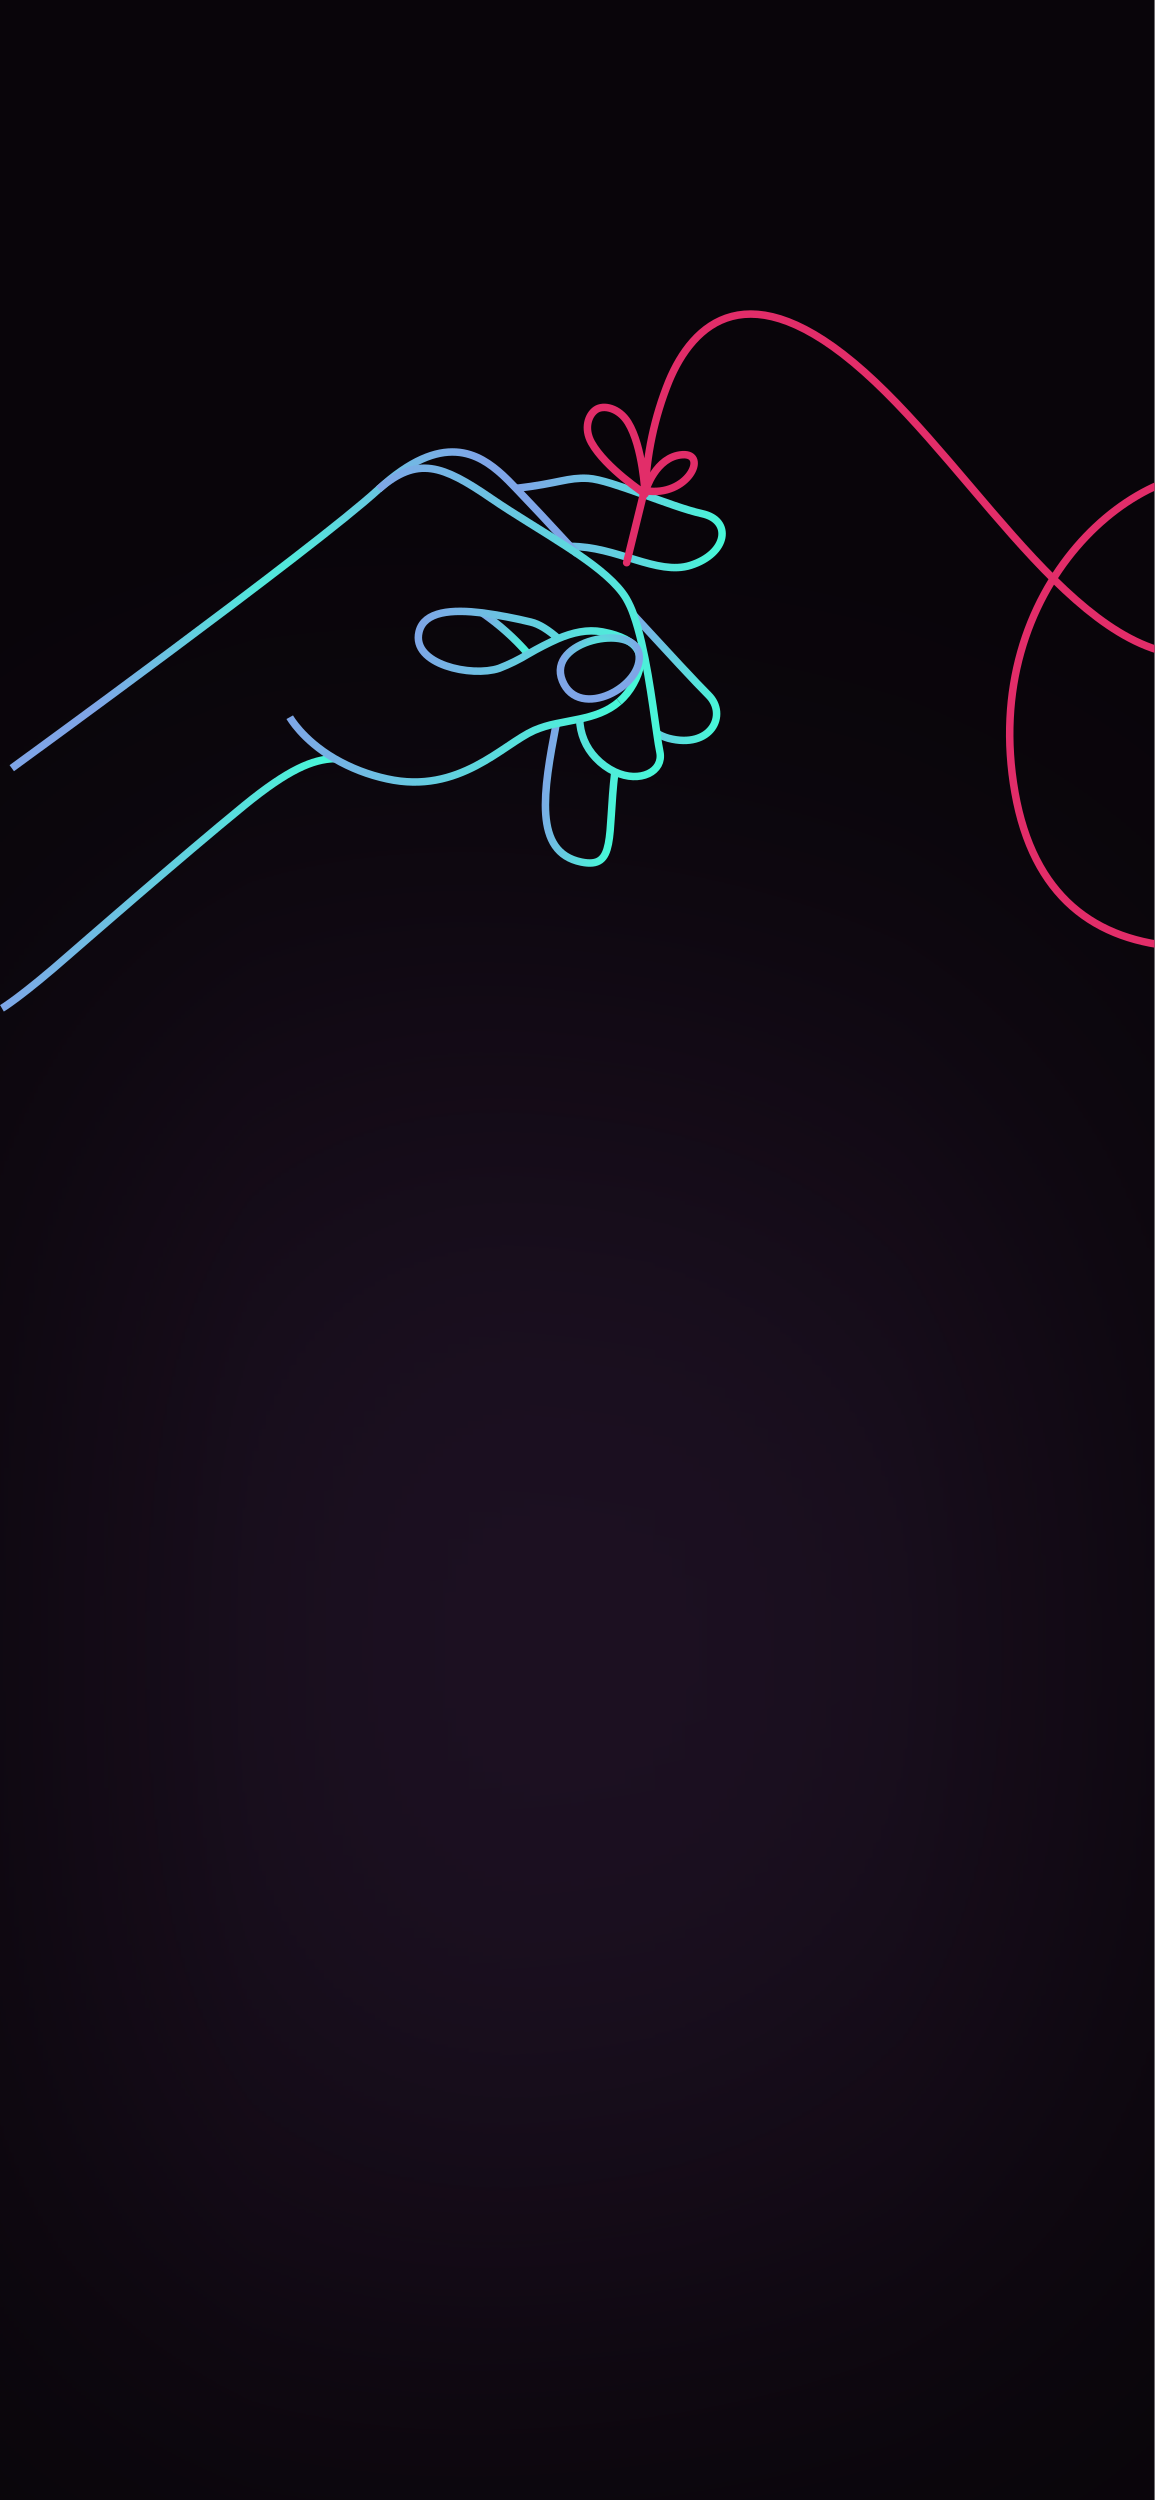
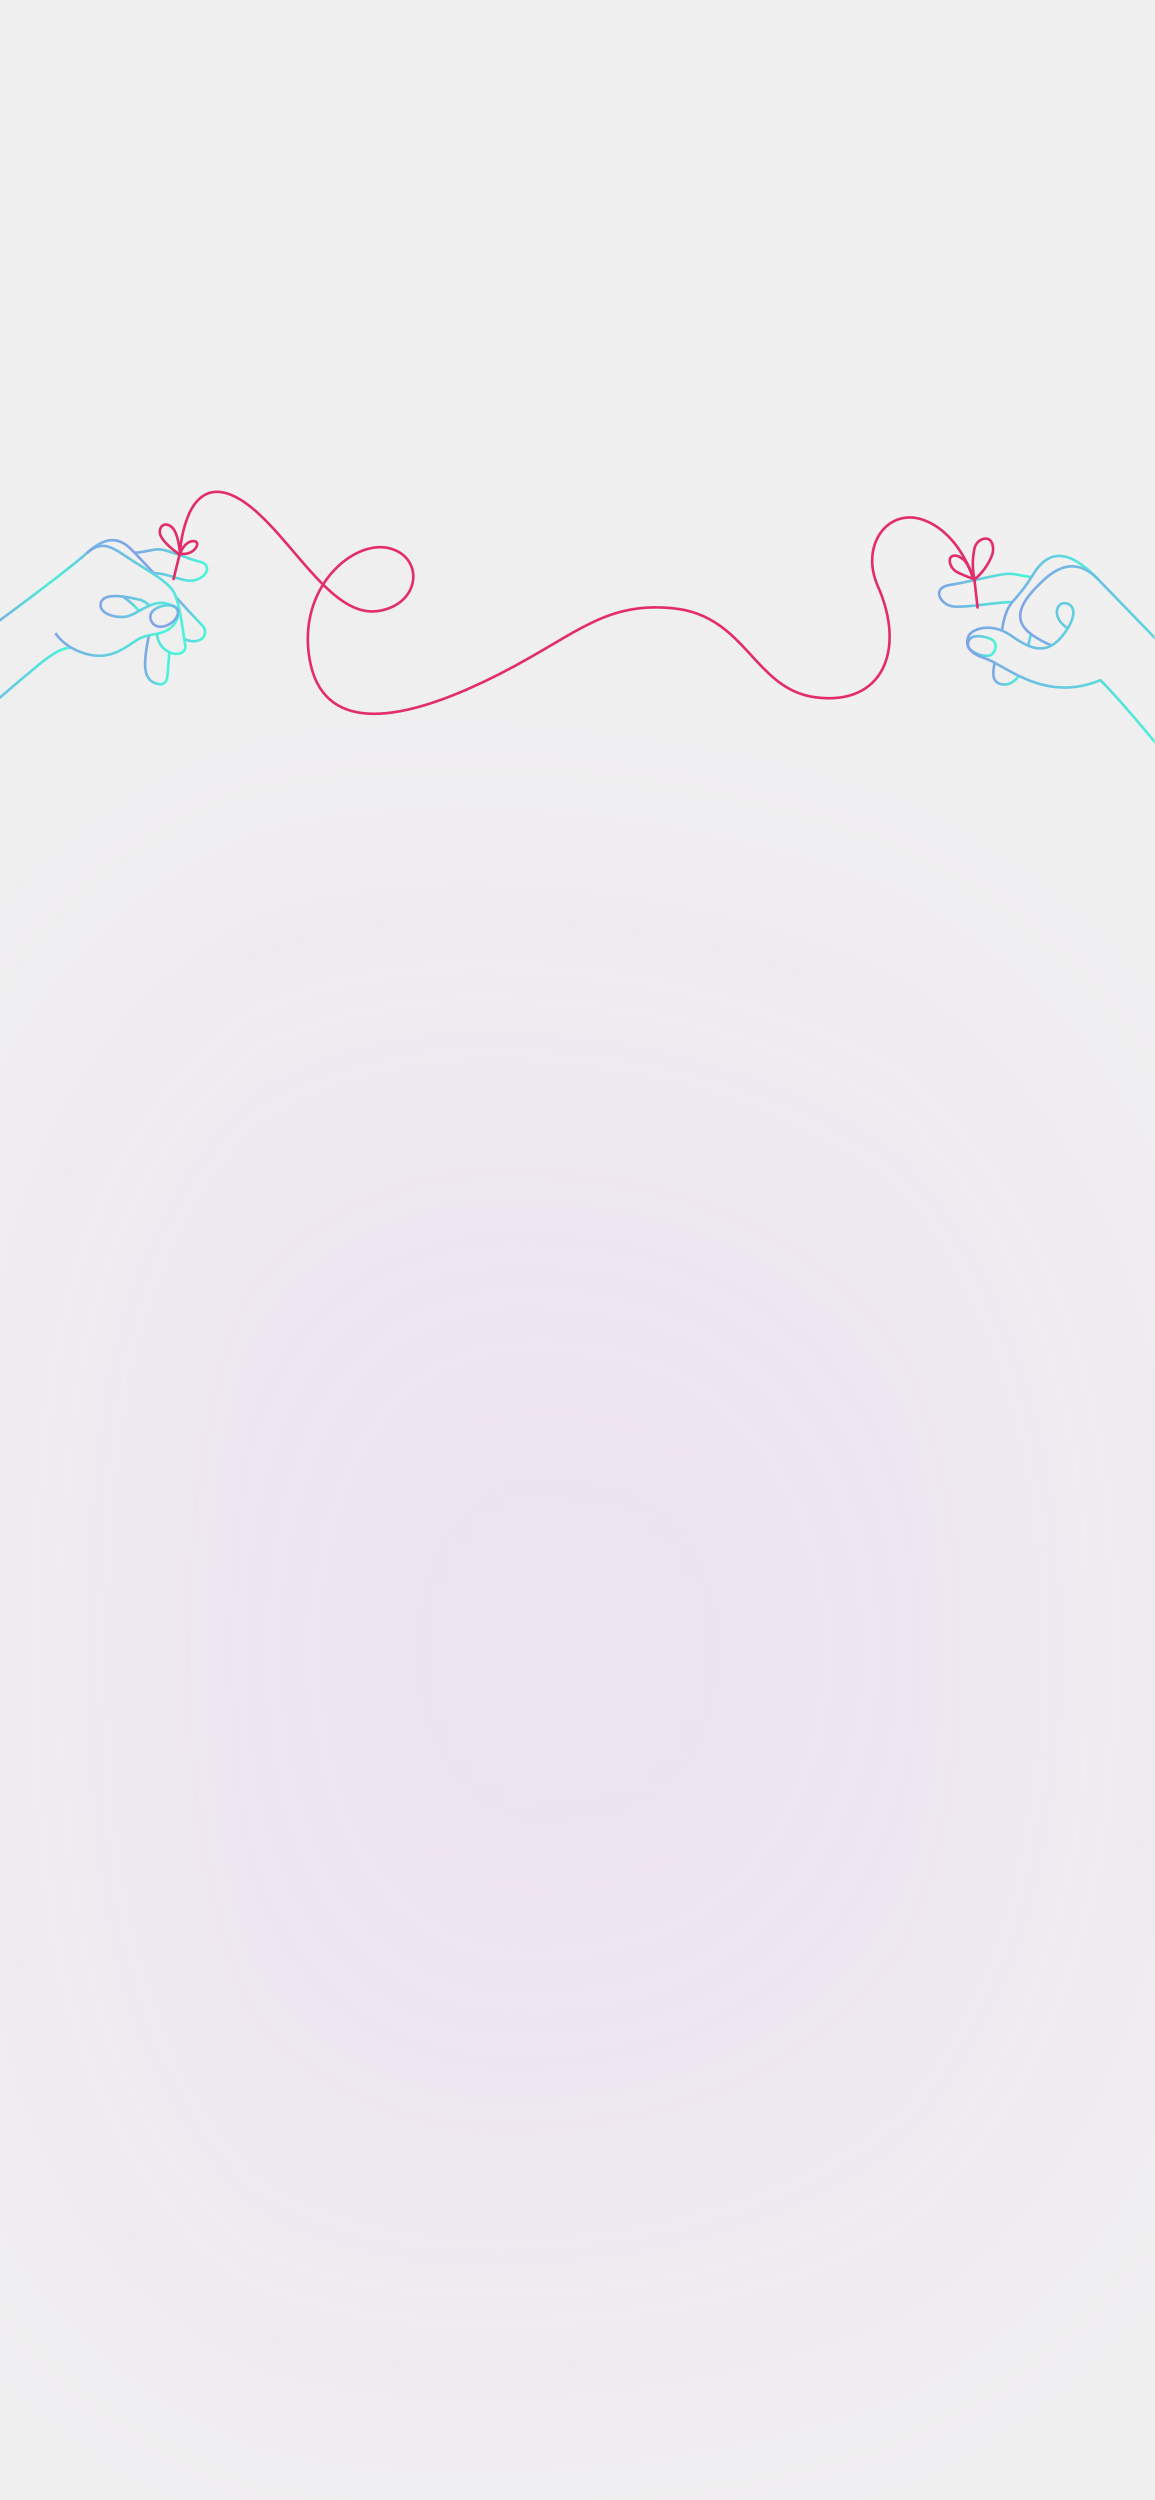
<svg xmlns="http://www.w3.org/2000/svg" width="375" height="812" viewBox="0 0 375 812" fill="none">
-   <g clip-path="url(#clip0_51_2668)">
-     <rect width="375" height="812" fill="#09050A" />
-     <g opacity="0.1" filter="url(#filter0_f_51_2668)">
+   <g clip-path="url(#clip0_53_2668)">
+     <g opacity="0.1" filter="url(#filter0_f_53_2668)">
      <ellipse cx="97" cy="536" rx="392" ry="203" fill="#D172FD" />
    </g>
-     <path d="M180.681 235.038C176.462 256.988 173.08 276.784 188.811 279.995C200.192 282.32 197.241 271.662 199.697 250.728" stroke="url(#paint0_linear_51_2668)" stroke-width="2.439" stroke-miterlimit="10" />
-     <path d="M156.617 199.064C162.145 202.864 167.169 207.349 171.568 212.413" stroke="url(#paint1_linear_51_2668)" stroke-width="2.439" stroke-miterlimit="10" />
-     <path d="M108.652 246.395C101.506 246.655 93.669 249.915 79.303 261.638C59.483 277.817 22.892 309.758 22.892 309.758C6.827 323.896 0.632 327.505 0.632 327.505" stroke="url(#paint2_linear_51_2668)" stroke-width="2.439" stroke-miterlimit="10" />
-     <path d="M185.225 177.472C200.184 177.35 213.484 187.081 224.329 183.609C236.386 179.748 237.946 168.976 228.012 166.83C218.077 164.684 198.355 155.781 191.054 155.375C184.412 155.001 181.599 157.001 167.6 158.627" stroke="url(#paint3_linear_51_2668)" stroke-width="2.439" stroke-miterlimit="10" />
-     <path d="M94.108 232.949C94.108 232.949 98.173 240.265 108.644 246.395C113.954 249.474 119.715 251.699 125.716 252.988C149.105 258.183 163.243 241.786 173.527 237.217C175.824 236.252 178.213 235.522 180.657 235.038C183.152 234.501 185.713 234.079 188.242 233.534C192.843 232.55 197.331 231.152 201.07 227.908" stroke="url(#paint4_linear_51_2668)" stroke-width="2.439" stroke-miterlimit="10" />
-     <path d="M181.332 207.413C177.99 208.898 174.733 210.568 171.576 212.413C168.565 214.242 165.399 215.801 162.113 217.071C153.17 220.055 133.545 215.828 136.098 205.226C137.724 198.462 146.927 197.861 156.658 199.064C161.949 199.787 167.199 200.78 172.389 202.04C175.129 202.666 178.161 204.657 181.332 207.413C185.949 205.47 190.778 204.308 195.632 205.226C207.989 207.576 210.664 213.283 205.704 222.161C204.516 224.332 202.956 226.277 201.095 227.908" stroke="url(#paint5_linear_51_2668)" stroke-width="2.439" stroke-miterlimit="10" />
-     <path d="M3.819 249.509C3.819 249.509 102.075 178.089 122.952 158.919C143.829 139.75 155.666 147.416 163.227 154.269C164.129 155.082 165.666 156.602 167.625 158.659C171.852 163.025 178.193 169.821 185.242 177.471L187.469 179.91" stroke="url(#paint6_radial_51_2668)" stroke-width="2.439" stroke-miterlimit="10" />
-     <path d="M205.786 199.755C216.761 211.681 226.484 222.201 230.11 225.77C236.524 232.152 230.923 243.42 217.102 239.786C215.777 239.411 214.506 238.864 213.322 238.16" stroke="url(#paint7_linear_51_2668)" stroke-width="2.439" stroke-miterlimit="10" />
-     <path d="M188.266 233.534C188.372 238.258 190.242 242.771 193.51 246.184C195.272 248.058 197.367 249.588 199.688 250.696C207.891 254.557 215.663 250.574 214.322 244.192C214.021 242.81 213.704 240.737 213.338 238.192C211.859 228.046 209.663 210.446 205.81 199.723C205.176 197.855 204.359 196.055 203.371 194.349C200.444 189.471 194.542 184.674 187.502 179.854C186.348 179.062 185.163 178.271 183.949 177.48C176.055 172.309 167.186 167.139 159.56 161.911C143.667 151.009 135.626 148.009 122.976 158.895" stroke="url(#paint8_linear_51_2668)" stroke-width="2.439" stroke-miterlimit="10" />
-     <path d="M207.509 212.25C205.688 202.34 177.299 207.982 182.673 221.144C188.047 234.306 209.444 222.754 207.509 212.25Z" stroke="url(#paint9_radial_51_2668)" stroke-width="2.439" stroke-miterlimit="10" />
-     <path d="M209.671 159.383C209.671 159.383 212.923 148.294 221.622 147.692C230.321 147.091 223.337 161.619 209.671 159.383Z" stroke="#E22D69" stroke-width="2.439" stroke-miterlimit="10" />
-     <path d="M944.784 182.723C944.784 182.723 933.053 141.335 899.526 128.441C865.999 115.547 839.366 151.286 856.211 189.3C882.511 248.606 860.853 300.677 798.449 292.442C741.192 284.873 734.501 216.632 666.423 209.925C598.345 203.218 573.598 238.802 491.081 278.036C408.565 317.27 341.495 324.448 329.658 257.403C317.821 190.357 370.404 146.026 403.411 154.261C436.417 162.497 432.808 206.86 392.582 212.535C352.356 218.209 318.317 154.261 280.668 120.742C243.02 87.224 224.972 105.296 217.257 123.832C212.542 135.475 209.925 147.86 209.525 160.415C209.525 160.415 196.664 151.96 192.119 143.782C189.542 139.14 191.071 134.782 193.534 133.083C195.997 131.384 201.013 132.441 203.981 137.213C208.859 145.123 209.525 160.415 209.525 160.415" stroke="#E22D69" stroke-width="2.439" stroke-linecap="round" stroke-linejoin="round" />
-     <path d="M209.371 159.001L203.534 182.764" stroke="#E22D69" stroke-width="2.439" stroke-miterlimit="10" stroke-linecap="round" />
+     <path d="M333.97 209.717C334.303 208.315 334.631 206.967 334.873 205.959" stroke="url(#paint0_linear_53_2668)" stroke-width="0.855" stroke-miterlimit="10" />
+     <path d="M335.009 187.471C330.867 186.825 329.724 186.363 327.485 186.363C324.684 186.363 314.926 188.984 308.599 189.978C302.271 190.973 305.519 196.303 309.223 196.936C312.926 197.568 324.226 195.58 327.568 195.58C327.972 195.58 328.365 195.58 328.741 195.62" stroke="url(#paint1_linear_53_2668)" stroke-width="0.855" stroke-miterlimit="10" />
+     <path d="M330.947 219.515C329.636 221.292 327.599 222.822 325.106 222.21C322.157 221.483 322.363 218.506 323.095 215.252" stroke="url(#paint2_linear_53_2668)" stroke-width="0.855" stroke-miterlimit="10" />
+     <path d="M325.4 204.802C325.497 204.292 325.599 203.751 325.71 203.172C326.505 198.973 327.488 197.189 328.75 195.62C329.32 194.907 329.95 194.241 330.645 193.412C332.245 191.543 333.703 189.557 335.007 187.471C335.229 187.127 335.46 186.759 335.708 186.363C339.75 179.896 345.827 176.785 356.671 188.169" stroke="url(#paint3_linear_53_2668)" stroke-width="0.855" stroke-miterlimit="10" />
+     <path d="M314.382 209.227C314.667 205.078 320.596 206.947 321.975 207.6C323.468 208.315 324.038 210.58 322.328 212.389C320.619 214.198 314.203 211.848 314.382 209.227Z" stroke="url(#paint4_linear_53_2668)" stroke-width="0.855" stroke-miterlimit="10" />
+     <path d="M341.548 209.634C339.43 208.787 337.411 207.711 335.528 206.423C335.3 206.269 335.081 206.113 334.873 205.956C327.542 200.454 333.306 194.01 337.699 189.617C342.215 185.098 348.904 180.215 356.674 188.169C364.443 196.124 404.749 237.871 404.749 237.871" stroke="url(#paint5_linear_53_2668)" stroke-width="0.855" stroke-miterlimit="10" />
+     <path d="M346.785 204.107C350.634 197.936 347.639 195.605 345.289 195.942C343.107 196.255 341.585 200.597 346.785 204.107ZM346.785 204.107C346.505 204.557 346.187 205.032 345.83 205.531C344.406 207.5 342.981 208.839 341.557 209.645C339.166 210.987 336.699 210.865 333.978 209.728C332.101 208.889 330.321 207.846 328.67 206.62C327.658 205.891 326.563 205.286 325.408 204.816C319.901 202.6 315.331 204.802 314.582 206.62C313.679 208.788 313.679 211.862 319.995 213.848C321.072 214.228 322.112 214.705 323.103 215.272C325.277 216.443 327.901 218.059 330.955 219.546C337.73 222.82 346.625 225.401 357.406 220.914C364.634 227.962 381.623 248.928 381.623 248.928L404.224 274.679" stroke="url(#paint6_linear_53_2668)" stroke-width="0.855" stroke-miterlimit="10" />
+     <path d="M48.366 206.369C46.887 214.062 45.702 220.999 51.215 222.124C55.204 222.939 54.169 219.204 55.03 211.868" stroke="url(#paint7_linear_53_2668)" stroke-width="0.855" stroke-miterlimit="10" />
+     <path d="M39.933 193.762C41.87 195.094 43.63 196.666 45.172 198.44" stroke="url(#paint8_linear_53_2668)" stroke-width="0.855" stroke-miterlimit="10" />
+     <path d="M23.123 210.349C20.619 210.44 17.872 211.583 12.838 215.691C5.892 221.361 -6.931 232.555 -6.931 232.555C-12.561 237.509 -14.732 238.774 -14.732 238.774" stroke="url(#paint9_linear_53_2668)" stroke-width="0.855" stroke-miterlimit="10" />
+     <path d="M49.959 186.195C55.201 186.152 59.862 189.563 63.663 188.346C67.888 186.993 68.435 183.218 64.953 182.466C61.472 181.713 54.56 178.594 52.001 178.451C49.674 178.32 48.688 179.021 43.782 179.591" stroke="url(#paint10_linear_53_2668)" stroke-width="0.855" stroke-miterlimit="10" />
+     <path d="M18.026 205.637C18.026 205.637 19.451 208.201 23.12 210.349C24.981 211.428 27 212.208 29.104 212.66C37.3 214.48 42.255 208.734 45.859 207.133C46.664 206.795 47.501 206.539 48.357 206.369C49.232 206.181 50.13 206.033 51.016 205.842C52.628 205.497 54.201 205.007 55.511 203.87" stroke="url(#paint11_linear_53_2668)" stroke-width="0.855" stroke-miterlimit="10" />
+     <path d="M48.594 196.688C47.423 197.208 46.282 197.793 45.175 198.44C44.12 199.081 43.01 199.627 41.859 200.073C38.725 201.118 31.847 199.637 32.742 195.922C33.312 193.551 36.537 193.34 39.947 193.762C41.801 194.015 43.642 194.363 45.46 194.805C46.42 195.024 47.483 195.722 48.594 196.688C50.212 196.007 51.905 195.6 53.606 195.922C57.936 196.745 58.873 198.745 57.136 201.856C56.719 202.617 56.172 203.299 55.52 203.87" stroke="url(#paint12_linear_53_2668)" stroke-width="0.855" stroke-miterlimit="10" />
+     <path d="M-13.615 211.44C-13.615 211.44 20.819 186.411 28.135 179.693C35.451 172.975 39.6 175.662 42.249 178.064C42.566 178.349 43.104 178.881 43.791 179.602C45.272 181.132 47.494 183.514 49.965 186.195L50.745 187.05" stroke="url(#paint13_radial_53_2668)" stroke-width="0.855" stroke-miterlimit="10" />
+     <path d="M57.164 194.004C61.01 198.184 64.418 201.87 65.688 203.121C67.936 205.358 65.973 209.306 61.13 208.033C60.665 207.902 60.22 207.71 59.805 207.463" stroke="url(#paint14_linear_53_2668)" stroke-width="0.855" stroke-miterlimit="10" />
+     <path d="M51.024 205.842C51.061 207.497 51.717 209.079 52.862 210.275C53.479 210.932 54.214 211.468 55.027 211.856C57.902 213.21 60.626 211.814 60.156 209.577C60.05 209.093 59.939 208.366 59.811 207.474C59.292 203.919 58.523 197.751 57.173 193.993C56.95 193.338 56.664 192.708 56.318 192.11C55.292 190.4 53.224 188.719 50.757 187.03C50.352 186.752 49.937 186.475 49.511 186.198C46.745 184.386 43.637 182.574 40.964 180.742C35.394 176.921 32.577 175.87 28.144 179.685" stroke="url(#paint15_linear_53_2668)" stroke-width="0.855" stroke-miterlimit="10" />
+     <path d="M57.768 198.383C57.13 194.91 47.181 196.887 49.064 201.5C50.947 206.113 58.446 202.064 57.768 198.383Z" stroke="url(#paint16_radial_53_2668)" stroke-width="0.855" stroke-miterlimit="10" />
+     <path d="M58.526 179.856C58.526 179.856 59.665 175.97 62.714 175.759C65.762 175.548 63.315 180.639 58.526 179.856Z" stroke="#E22D69" stroke-width="0.855" stroke-miterlimit="10" />
+     <path d="M316.146 188.035C316.146 188.035 312.035 173.531 300.285 169.012C288.536 164.494 279.202 177.018 285.105 190.34C294.322 211.124 286.732 229.372 264.863 226.486C244.797 223.834 242.452 199.919 218.594 197.568C194.736 195.218 186.064 207.688 157.146 221.438C128.228 235.187 104.723 237.703 100.575 214.207C96.427 190.711 114.854 175.175 126.422 178.061C137.989 180.947 136.724 196.494 122.627 198.483C108.529 200.471 96.6 178.061 83.406 166.314C70.213 154.568 63.888 160.901 61.184 167.397C59.532 171.477 58.614 175.818 58.474 180.218C58.474 180.218 53.967 177.255 52.374 174.388C51.471 172.762 52.007 171.234 52.87 170.639C53.733 170.044 55.491 170.414 56.531 172.086C58.241 174.858 58.474 180.218 58.474 180.218" stroke="#E22D69" stroke-width="0.855" stroke-linecap="round" stroke-linejoin="round" />
+     <path d="M316.491 188.275C316.1 185.924 315.559 183.124 316.462 178.334C316.929 175.85 319.263 174.448 320.981 175.081C322.525 175.651 322.975 178.471 322.155 180.494C320.925 183.506 318.981 186.173 316.491 188.266L317.516 197.303" stroke="#E22D69" stroke-width="0.855" stroke-miterlimit="10" stroke-linecap="round" />
+     <path d="M316.146 188.035C316.146 188.035 314.881 183.477 313.026 181.844C311.171 180.212 309.593 180.135 308.827 180.99C308.114 181.785 308.448 183.956 310.166 185.372C311.325 186.326 316.146 188.035 316.146 188.035Z" stroke="#E22D69" stroke-width="0.855" stroke-miterlimit="10" />
+     <path d="M58.42 179.722L56.375 188.05" stroke="#E22D69" stroke-width="0.855" stroke-miterlimit="10" stroke-linecap="round" />
  </g>
  <defs>
-     <filter id="filter0_f_51_2668" x="-551" y="77" width="1296" height="918" filterUnits="userSpaceOnUse" color-interpolation-filters="sRGB">
+     <filter id="filter0_f_53_2668" x="-551" y="77" width="1296" height="918" filterUnits="userSpaceOnUse" color-interpolation-filters="sRGB">
      <feFlood flood-opacity="0" result="BackgroundImageFix" />
      <feBlend mode="normal" in="SourceGraphic" in2="BackgroundImageFix" result="shape" />
-       <feGaussianBlur stdDeviation="128" result="effect1_foregroundBlur_51_2668" />
+       <feGaussianBlur stdDeviation="128" result="effect1_foregroundBlur_53_2668" />
    </filter>
-     <linearGradient id="paint0_linear_51_2668" x1="201.566" y1="256.548" x2="175.761" y2="251.545" gradientUnits="userSpaceOnUse">
+     <linearGradient id="paint0_linear_53_2668" x1="335.289" y1="207.785" x2="333.542" y2="207.785" gradientUnits="userSpaceOnUse">
      <stop stop-color="#47F8D8" />
      <stop offset="1" stop-color="#7FA5E7" />
    </linearGradient>
-     <linearGradient id="paint1_linear_51_2668" x1="173.847" y1="202.616" x2="156.272" y2="199.209" gradientUnits="userSpaceOnUse">
+     <linearGradient id="paint1_linear_53_2668" x1="335.075" y1="191.711" x2="304.593" y2="191.711" gradientUnits="userSpaceOnUse">
      <stop stop-color="#47F8D8" />
      <stop offset="1" stop-color="#7FA5E7" />
    </linearGradient>
-     <linearGradient id="paint2_linear_51_2668" x1="99.983" y1="290.206" x2="9.779" y2="272.718" gradientUnits="userSpaceOnUse">
+     <linearGradient id="paint2_linear_53_2668" x1="331.292" y1="219.013" x2="322.203" y2="219.013" gradientUnits="userSpaceOnUse">
      <stop stop-color="#47F8D8" />
      <stop offset="1" stop-color="#7FA5E7" />
    </linearGradient>
-     <linearGradient id="paint3_linear_51_2668" x1="236.01" y1="171.327" x2="167.214" y2="157.989" gradientUnits="userSpaceOnUse">
+     <linearGradient id="paint3_linear_53_2668" x1="356.984" y1="192.508" x2="324.981" y2="192.508" gradientUnits="userSpaceOnUse">
      <stop stop-color="#47F8D8" />
      <stop offset="1" stop-color="#7FA5E7" />
    </linearGradient>
-     <linearGradient id="paint4_linear_51_2668" x1="198.735" y1="242.624" x2="94.804" y2="222.474" gradientUnits="userSpaceOnUse">
+     <linearGradient id="paint4_linear_53_2668" x1="323.815" y1="209.819" x2="313.952" y2="209.819" gradientUnits="userSpaceOnUse">
      <stop stop-color="#47F8D8" />
      <stop offset="1" stop-color="#7FA5E7" />
    </linearGradient>
-     <linearGradient id="paint5_linear_51_2668" x1="209.248" y1="213.688" x2="135.616" y2="199.412" gradientUnits="userSpaceOnUse">
+     <linearGradient id="paint5_linear_53_2668" x1="405.056" y1="210.839" x2="330.941" y2="210.839" gradientUnits="userSpaceOnUse">
      <stop stop-color="#47F8D8" />
      <stop offset="1" stop-color="#7FA5E7" />
    </linearGradient>
-     <radialGradient id="paint6_radial_51_2668" cx="0" cy="0" r="1" gradientUnits="userSpaceOnUse" gradientTransform="translate(98.9173 197.125) rotate(-169.028) scale(75.409)">
+     <linearGradient id="paint6_linear_53_2668" x1="381.948" y1="222.324" x2="313.71" y2="222.324" gradientUnits="userSpaceOnUse">
+       <stop stop-color="#47F8D8" />
+       <stop offset="1" stop-color="#7FA5E7" />
+     </linearGradient>
+     <linearGradient id="paint7_linear_53_2668" x1="55.685" y1="213.907" x2="46.642" y2="212.154" gradientUnits="userSpaceOnUse">
+       <stop stop-color="#47F8D8" />
+       <stop offset="1" stop-color="#7FA5E7" />
+     </linearGradient>
+     <linearGradient id="paint8_linear_53_2668" x1="45.971" y1="195.007" x2="39.812" y2="193.813" gradientUnits="userSpaceOnUse">
+       <stop stop-color="#47F8D8" />
+       <stop offset="1" stop-color="#7FA5E7" />
+     </linearGradient>
+     <linearGradient id="paint9_linear_53_2668" x1="20.085" y1="225.703" x2="-11.527" y2="219.574" gradientUnits="userSpaceOnUse">
+       <stop stop-color="#47F8D8" />
+       <stop offset="1" stop-color="#7FA5E7" />
+     </linearGradient>
+     <linearGradient id="paint10_linear_53_2668" x1="67.756" y1="184.042" x2="43.647" y2="179.367" gradientUnits="userSpaceOnUse">
+       <stop stop-color="#47F8D8" />
+       <stop offset="1" stop-color="#7FA5E7" />
+     </linearGradient>
+     <linearGradient id="paint11_linear_53_2668" x1="54.693" y1="209.028" x2="18.27" y2="201.966" gradientUnits="userSpaceOnUse">
+       <stop stop-color="#47F8D8" />
+       <stop offset="1" stop-color="#7FA5E7" />
+     </linearGradient>
+     <linearGradient id="paint12_linear_53_2668" x1="58.377" y1="198.887" x2="32.573" y2="193.884" gradientUnits="userSpaceOnUse">
+       <stop stop-color="#47F8D8" />
+       <stop offset="1" stop-color="#7FA5E7" />
+     </linearGradient>
+     <radialGradient id="paint13_radial_53_2668" cx="0" cy="0" r="1" gradientUnits="userSpaceOnUse" gradientTransform="translate(19.712 193.082) rotate(-169.028) scale(26.4271)">
      <stop stop-color="#47F8D8" />
      <stop offset="1" stop-color="#7FA5E7" />
    </radialGradient>
-     <linearGradient id="paint7_linear_51_2668" x1="235.958" y1="219.866" x2="201.58" y2="213.201" gradientUnits="userSpaceOnUse">
+     <linearGradient id="paint14_linear_53_2668" x1="67.738" y1="201.052" x2="55.69" y2="198.716" gradientUnits="userSpaceOnUse">
      <stop stop-color="#47F8D8" />
      <stop offset="1" stop-color="#7FA5E7" />
    </linearGradient>
-     <linearGradient id="paint8_linear_51_2668" x1="222.72" y1="207.132" x2="116.511" y2="186.54" gradientUnits="userSpaceOnUse">
+     <linearGradient id="paint15_linear_53_2668" x1="63.099" y1="196.589" x2="25.878" y2="189.373" gradientUnits="userSpaceOnUse">
      <stop stop-color="#47F8D8" />
      <stop offset="1" stop-color="#7FA5E7" />
    </linearGradient>
-     <radialGradient id="paint9_radial_51_2668" cx="0" cy="0" r="1" gradientUnits="userSpaceOnUse" gradientTransform="translate(195.07 212.327) rotate(-169.028) scale(12.7088)">
+     <radialGradient id="paint16_radial_53_2668" cx="0" cy="0" r="1" gradientUnits="userSpaceOnUse" gradientTransform="translate(53.4085 198.41) rotate(-169.028) scale(4.45382)">
      <stop stop-color="#47F8D8" />
      <stop offset="1" stop-color="#7FA5E7" />
    </radialGradient>
-     <clipPath id="clip0_51_2668">
+     <clipPath id="clip0_53_2668">
      <rect width="375" height="812" fill="white" />
    </clipPath>
  </defs>
</svg>
